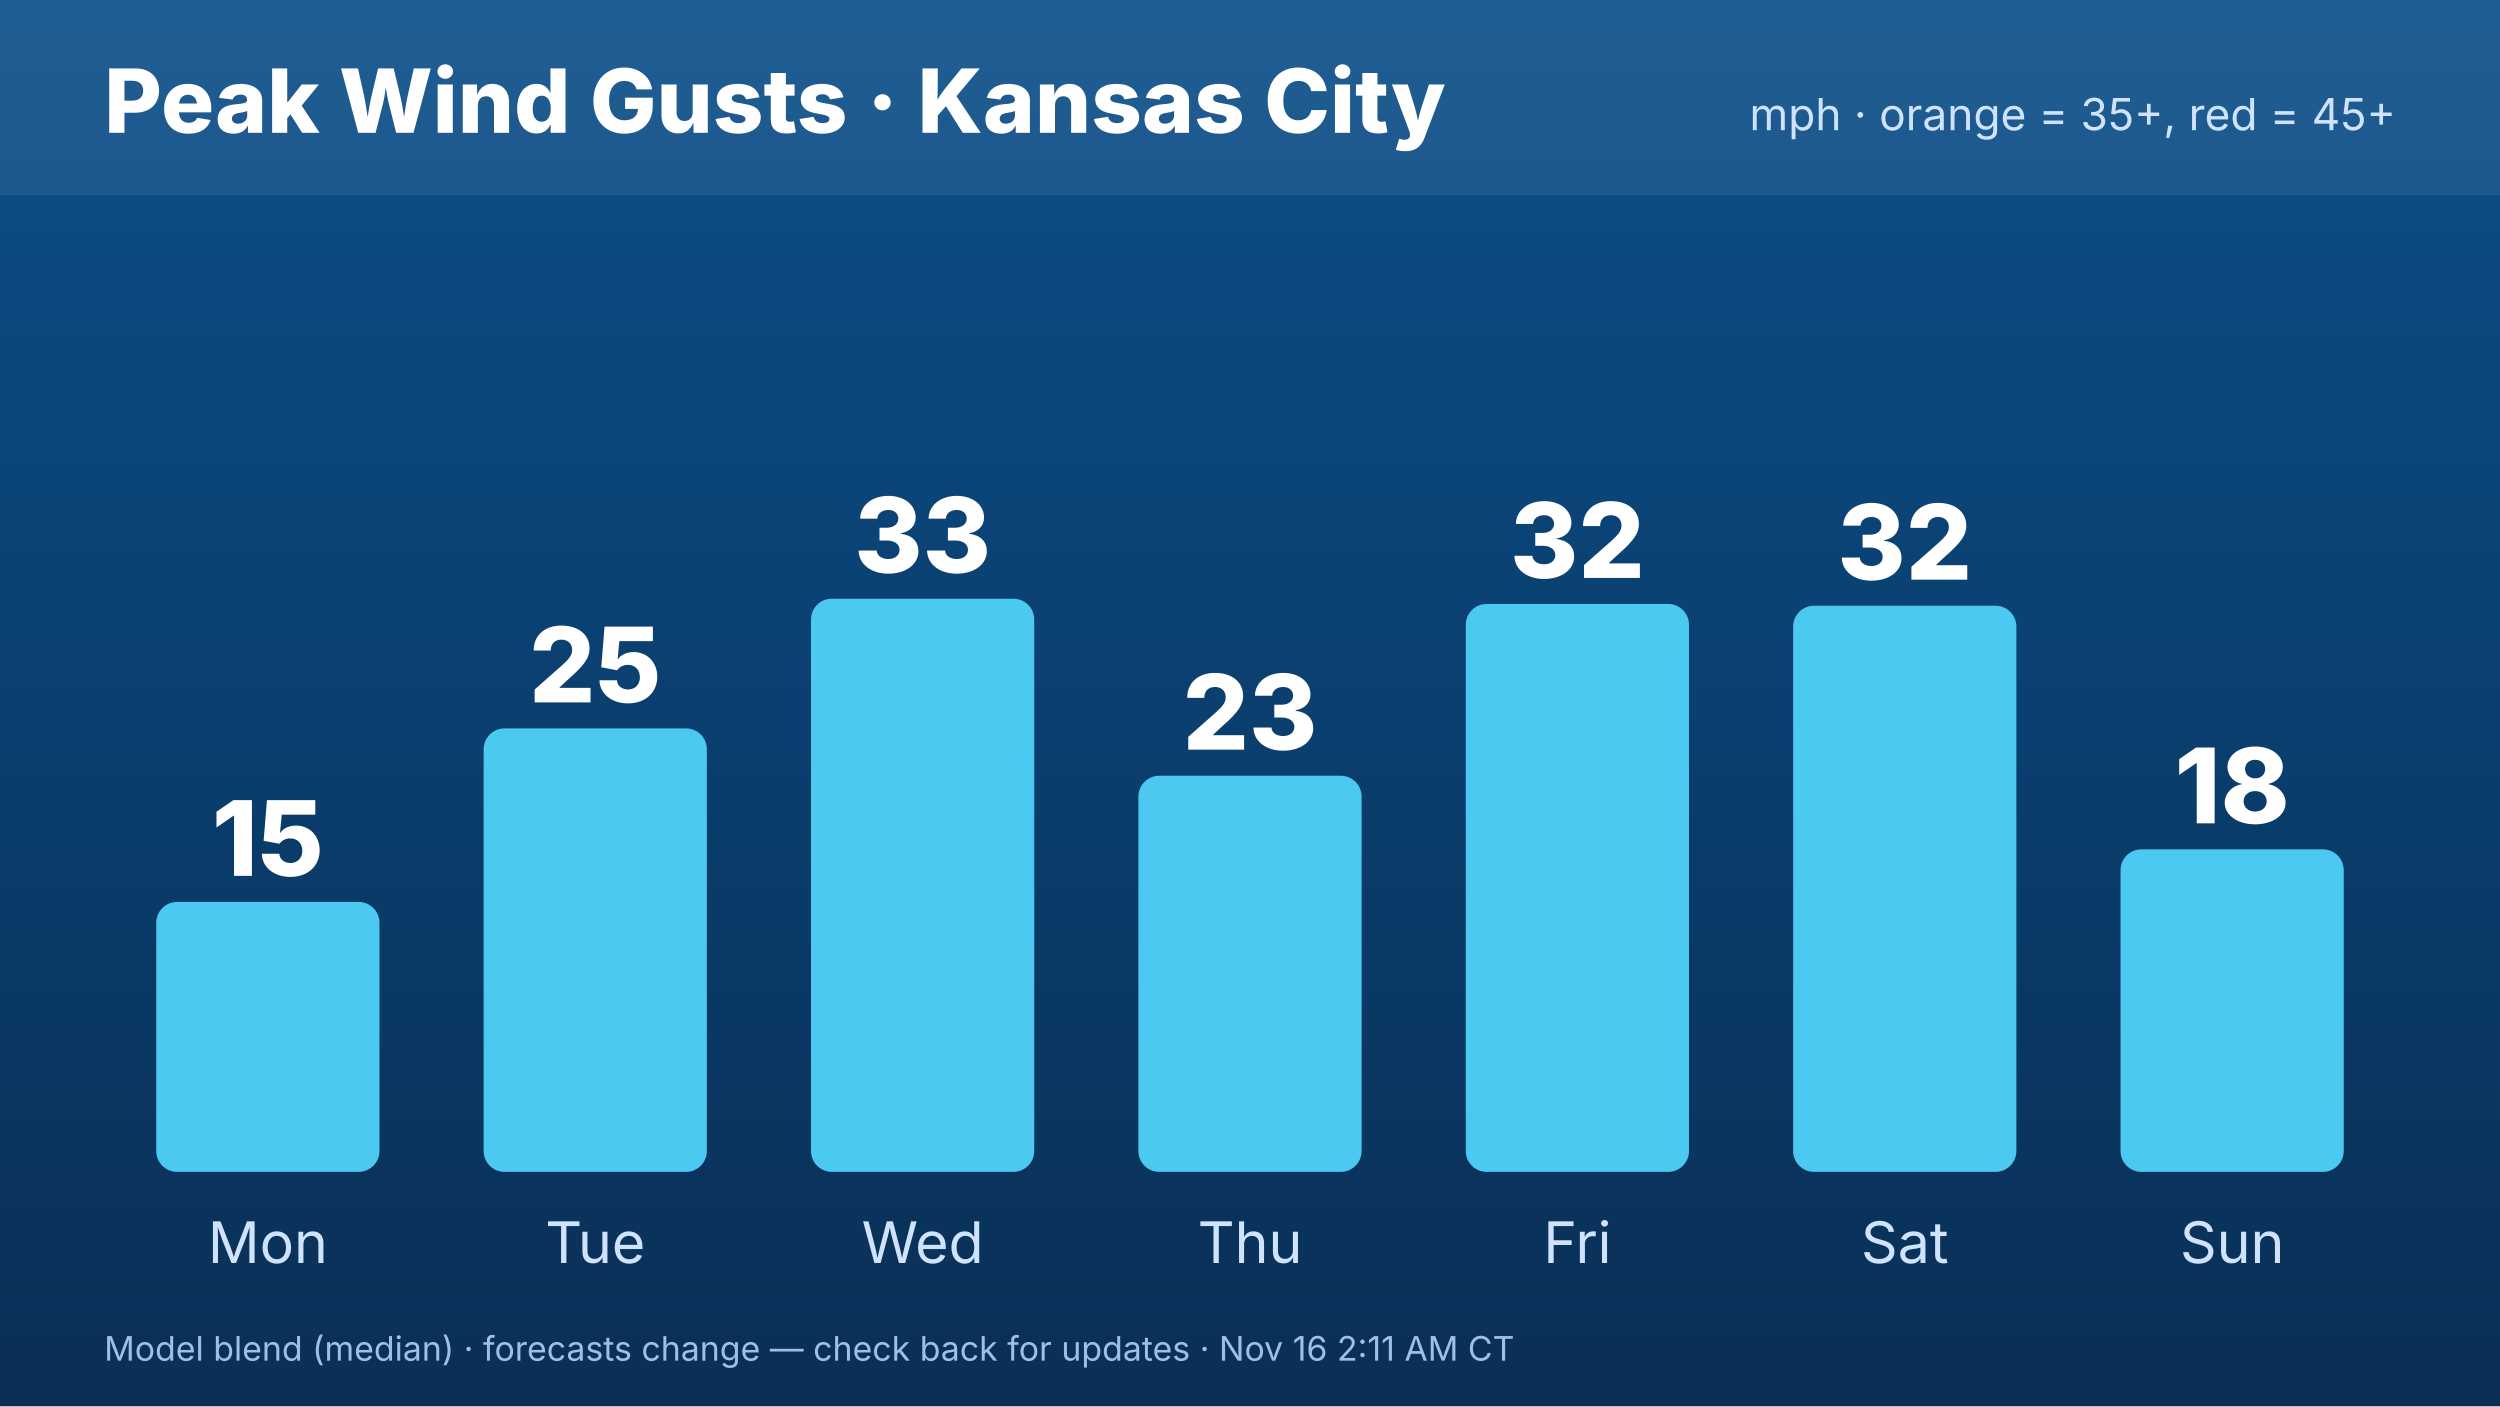
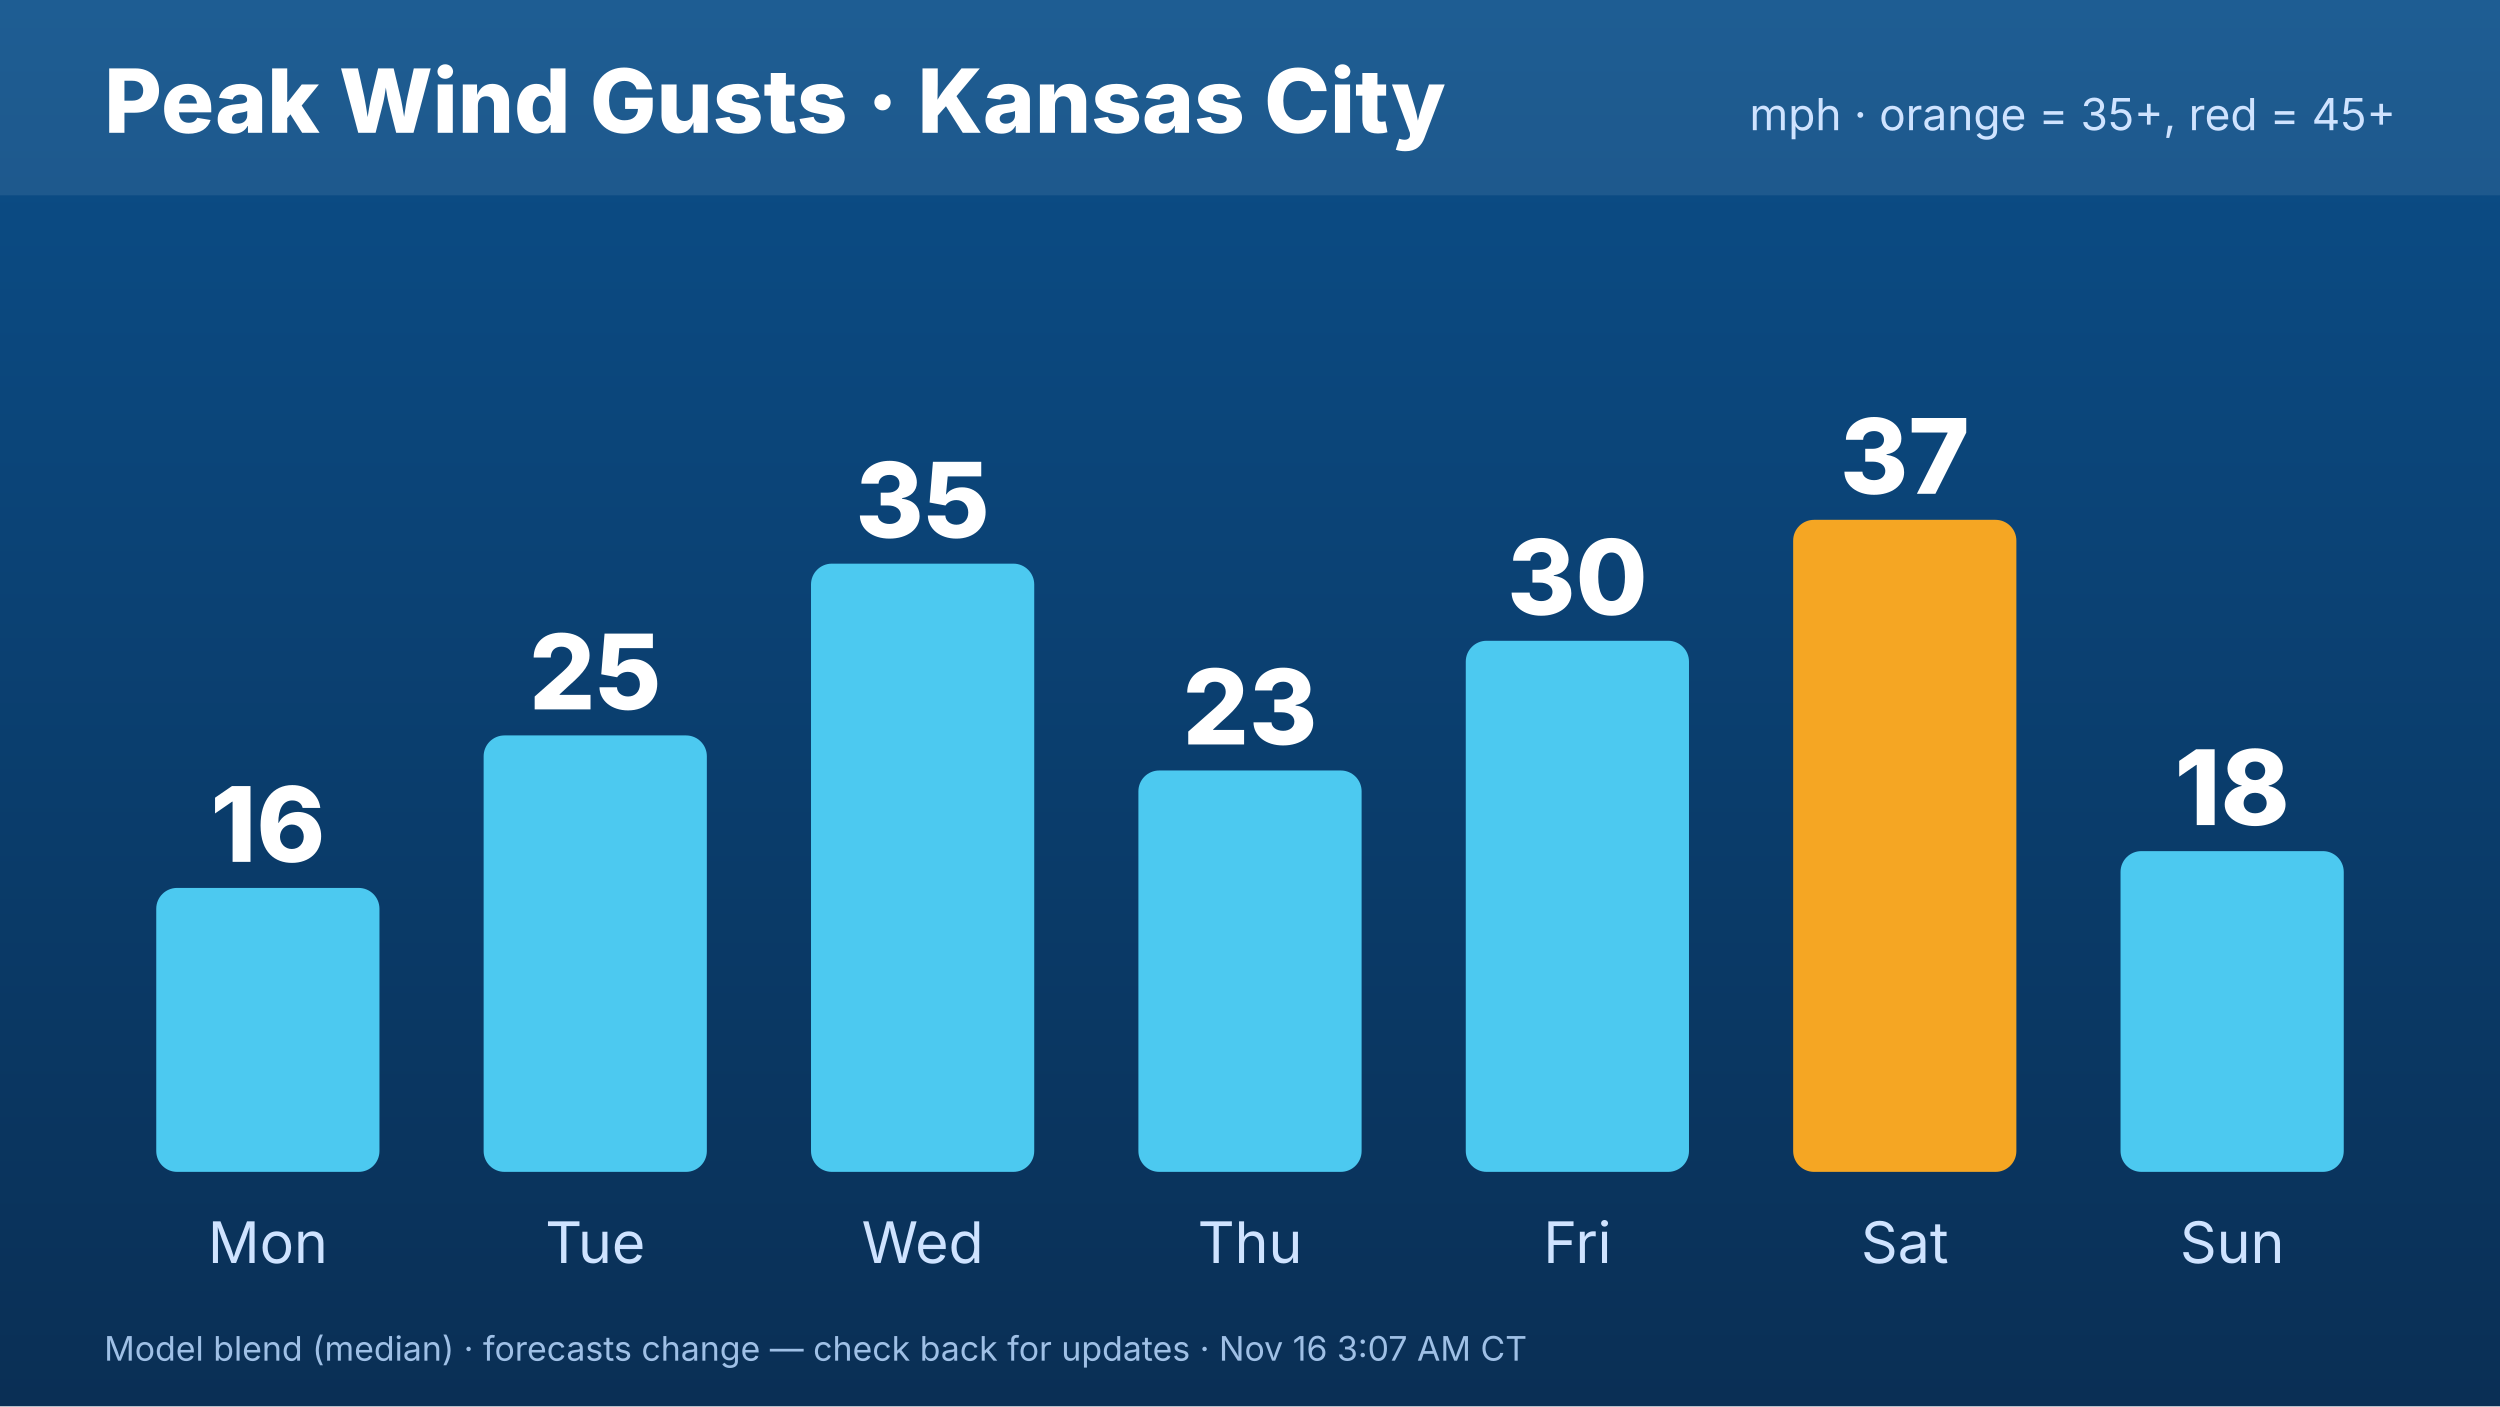
<svg xmlns="http://www.w3.org/2000/svg" width="1920" height="1080" viewBox="0 0 1920 1080" font-family="Inter,Helvetica,Arial,sans-serif">
  <defs>
    <linearGradient id="bg" x1="0" y1="0" x2="0" y2="1">
      <stop offset="0" stop-color="#0b4f8a" />
      <stop offset="1" stop-color="#0a2f55" />
    </linearGradient>
  </defs>
  <rect width="1920" height="1080" fill="url(#bg)" />
  <rect x="0" y="0" width="1920" height="150" fill="#ffffff" opacity=".08" />
  <text x="80" y="102" font-size="68" font-weight="800" fill="#fff">Peak Wind Gusts · Kansas City</text>
  <text x="1840" y="100" font-size="34" fill="#cfe3ff" text-anchor="end">mph · orange = 35+, red = 45+</text>
-   <rect x="120.0" y="692.692" width="171.429" height="207.308" rx="16" fill="#4cc9f0" />
-   <text x="205.714" y="672.692" font-size="80" font-weight="800" fill="#fff" text-anchor="middle">15</text>
+   <rect x="120.0" y="681.923" width="171.429" height="218.077" rx="16" fill="#4cc9f0" />
+   <text x="205.714" y="661.923" font-size="80" font-weight="800" fill="#fff" text-anchor="middle">16</text>
  <text x="205.714" y="970" font-size="44" fill="#cfe3ff" text-anchor="middle">Mon</text>
-   <rect x="371.429" y="559.423" width="171.429" height="340.577" rx="16" fill="#4cc9f0" />
-   <text x="457.143" y="539.423" font-size="80" font-weight="800" fill="#fff" text-anchor="middle">25</text>
+   <rect x="371.429" y="564.808" width="171.429" height="335.192" rx="16" fill="#4cc9f0" />
+   <text x="457.143" y="544.808" font-size="80" font-weight="800" fill="#fff" text-anchor="middle">25</text>
  <text x="457.143" y="970" font-size="44" fill="#cfe3ff" text-anchor="middle">Tue</text>
-   <rect x="622.857" y="459.808" width="171.429" height="440.192" rx="16" fill="#4cc9f0" />
-   <text x="708.571" y="439.808" font-size="80" font-weight="800" fill="#fff" text-anchor="middle">33</text>
+   <rect x="622.857" y="432.885" width="171.429" height="467.115" rx="16" fill="#4cc9f0" />
+   <text x="708.571" y="412.885" font-size="80" font-weight="800" fill="#fff" text-anchor="middle">35</text>
  <text x="708.571" y="970" font-size="44" fill="#cfe3ff" text-anchor="middle">Wed</text>
-   <rect x="874.286" y="595.769" width="171.429" height="304.231" rx="16" fill="#4cc9f0" />
-   <text x="960" y="575.769" font-size="80" font-weight="800" fill="#fff" text-anchor="middle">23</text>
+   <rect x="874.286" y="591.731" width="171.429" height="308.269" rx="16" fill="#4cc9f0" />
+   <text x="960" y="571.731" font-size="80" font-weight="800" fill="#fff" text-anchor="middle">23</text>
  <text x="960" y="970" font-size="44" fill="#cfe3ff" text-anchor="middle">Thu</text>
-   <rect x="1125.714" y="463.846" width="171.429" height="436.154" rx="16" fill="#4cc9f0" />
-   <text x="1211.429" y="443.846" font-size="80" font-weight="800" fill="#fff" text-anchor="middle">32</text>
+   <rect x="1125.714" y="492.115" width="171.429" height="407.885" rx="16" fill="#4cc9f0" />
+   <text x="1211.429" y="472.115" font-size="80" font-weight="800" fill="#fff" text-anchor="middle">30</text>
  <text x="1211.429" y="970" font-size="44" fill="#cfe3ff" text-anchor="middle">Fri</text>
-   <rect x="1377.143" y="465.192" width="171.429" height="434.808" rx="16" fill="#4cc9f0" />
-   <text x="1462.857" y="445.192" font-size="80" font-weight="800" fill="#fff" text-anchor="middle">32</text>
+   <rect x="1377.143" y="399.231" width="171.429" height="500.769" rx="16" fill="#f5a623" />
+   <text x="1462.857" y="379.231" font-size="80" font-weight="800" fill="#fff" text-anchor="middle">37</text>
  <text x="1462.857" y="970" font-size="44" fill="#cfe3ff" text-anchor="middle">Sat</text>
-   <rect x="1628.571" y="652.308" width="171.429" height="247.692" rx="16" fill="#4cc9f0" />
-   <text x="1714.286" y="632.308" font-size="80" font-weight="800" fill="#fff" text-anchor="middle">18</text>
+   <rect x="1628.571" y="653.654" width="171.429" height="246.346" rx="16" fill="#4cc9f0" />
+   <text x="1714.286" y="633.654" font-size="80" font-weight="800" fill="#fff" text-anchor="middle">18</text>
  <text x="1714.286" y="970" font-size="44" fill="#cfe3ff" text-anchor="middle">Sun</text>
-   <text x="80" y="1045" font-size="26" fill="#9fc0e6">Model blend (median) · forecasts change — check back for updates · Nov 16 2:11 AM CT</text>
+   <text x="80" y="1045" font-size="26" fill="#9fc0e6">Model blend (median) · forecasts change — check back for updates · Nov 16 3:07 AM CT</text>
</svg>
